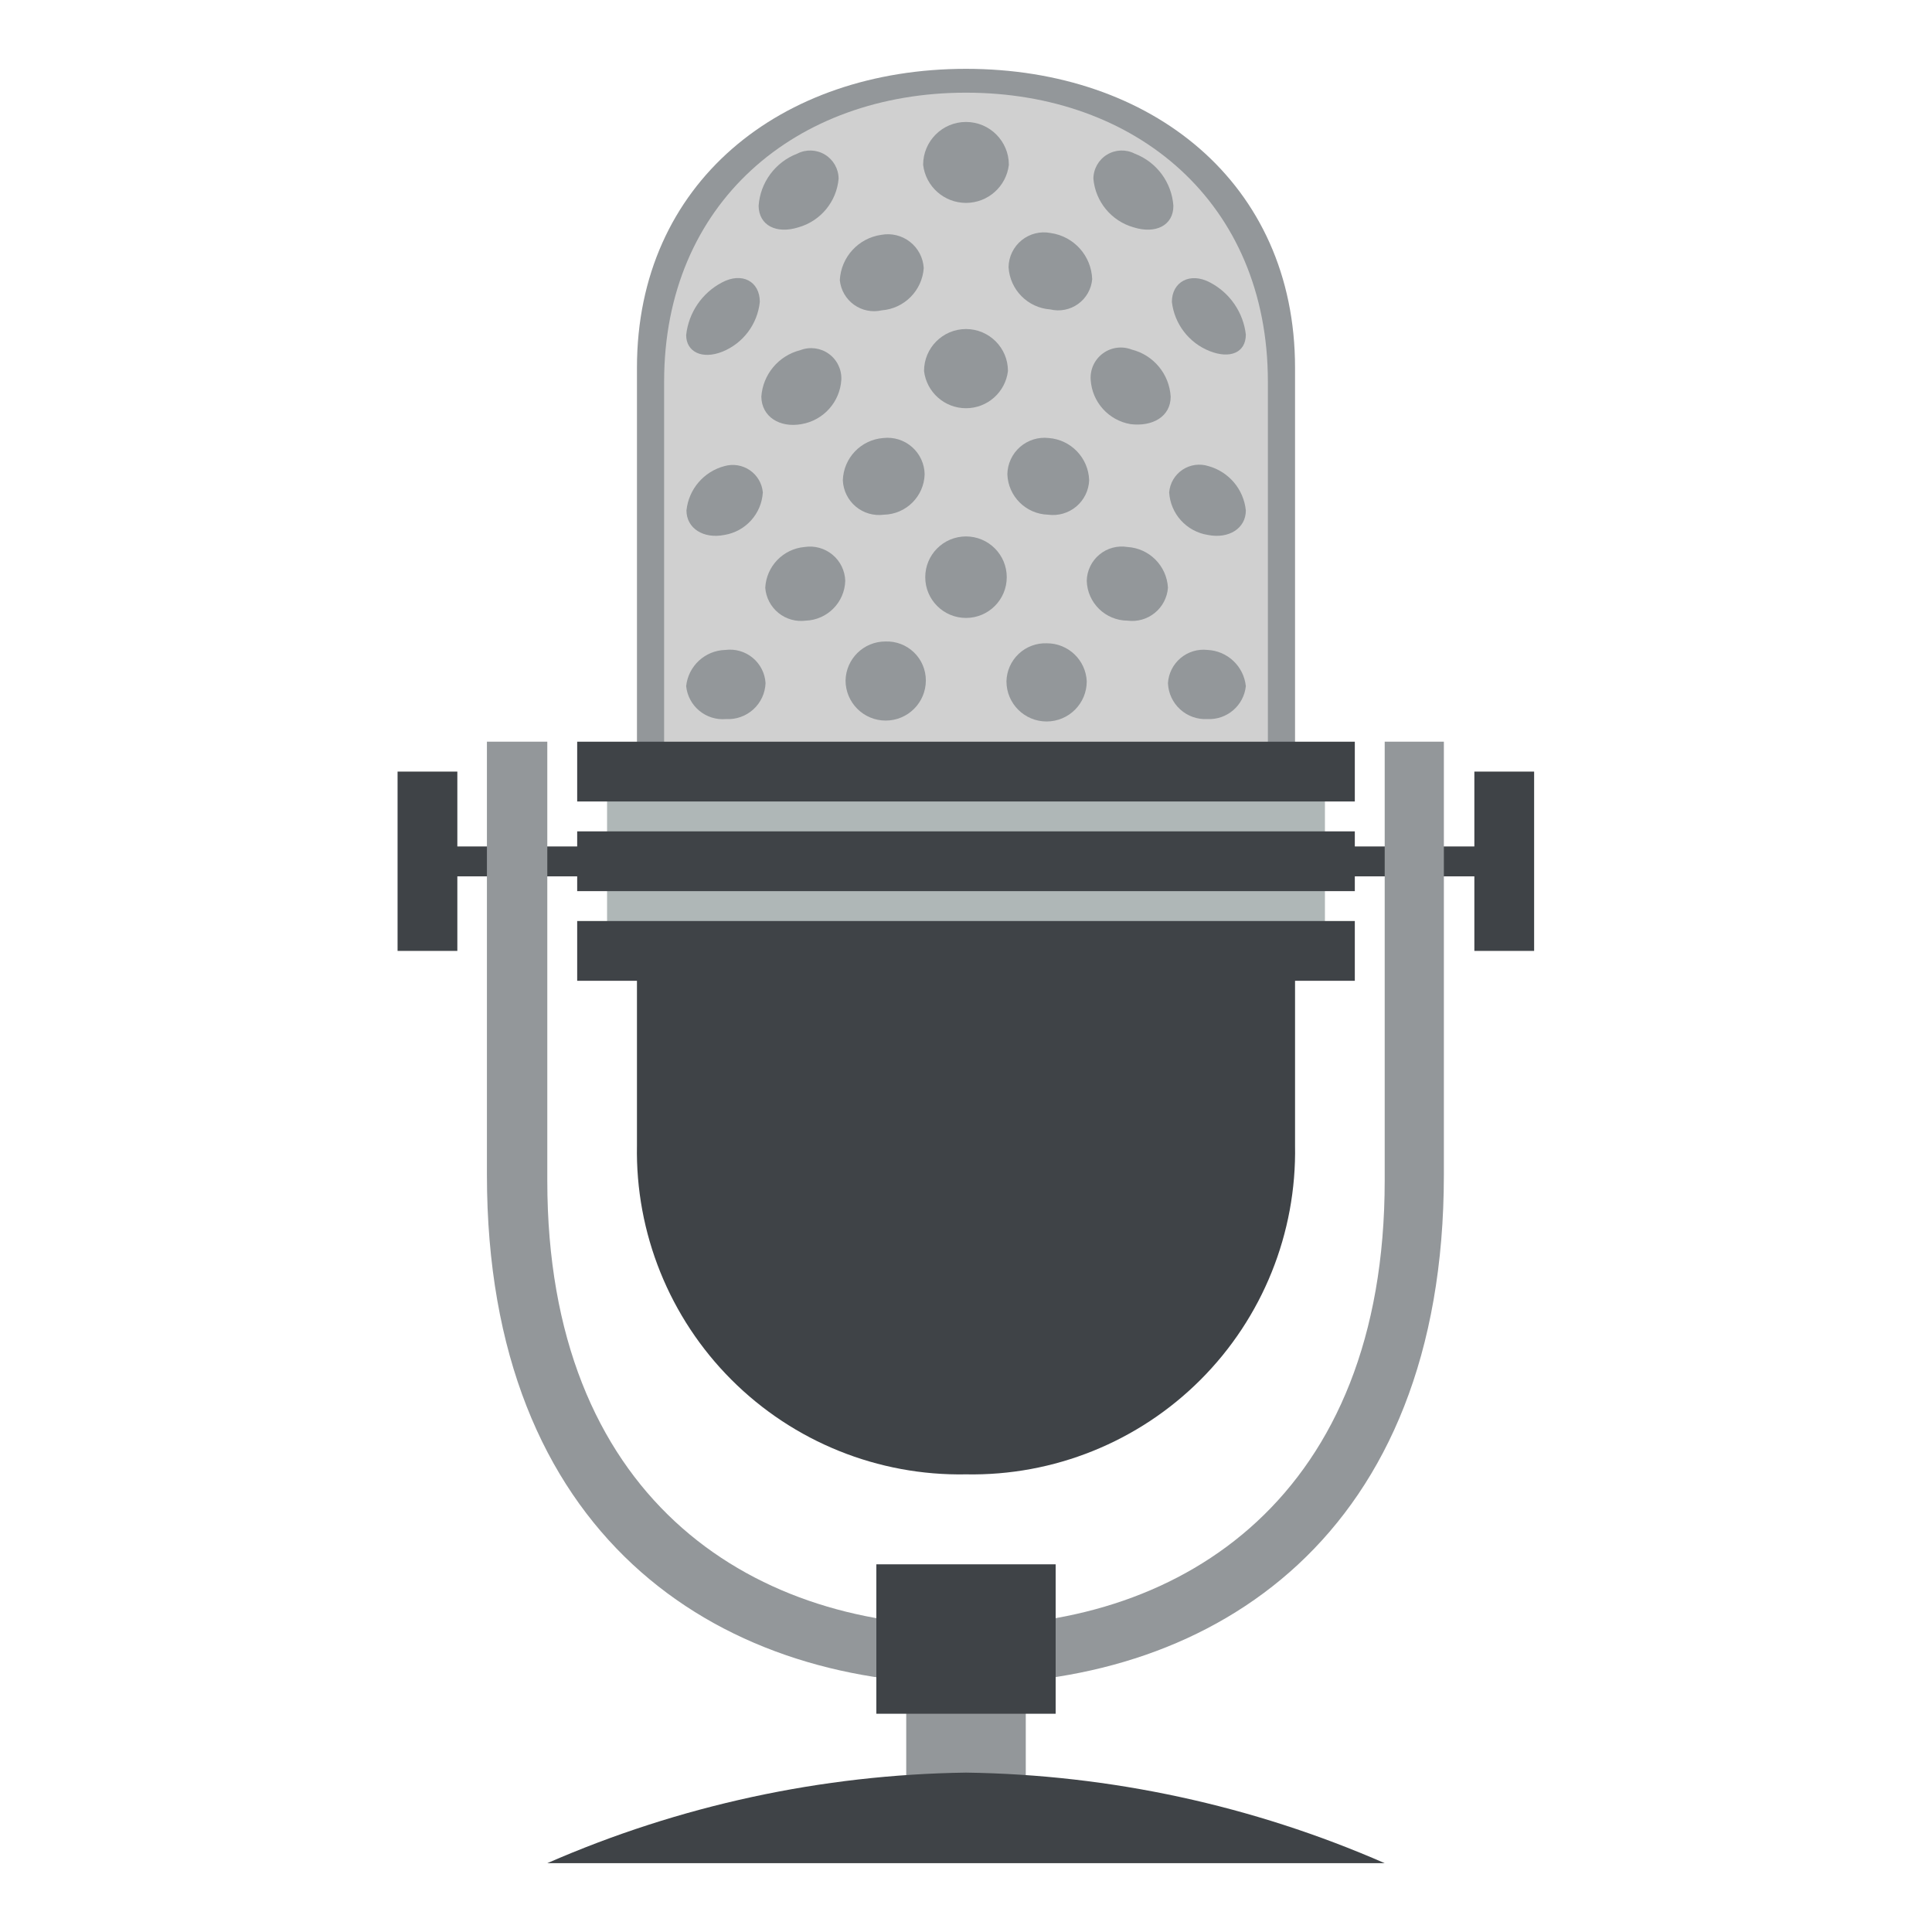
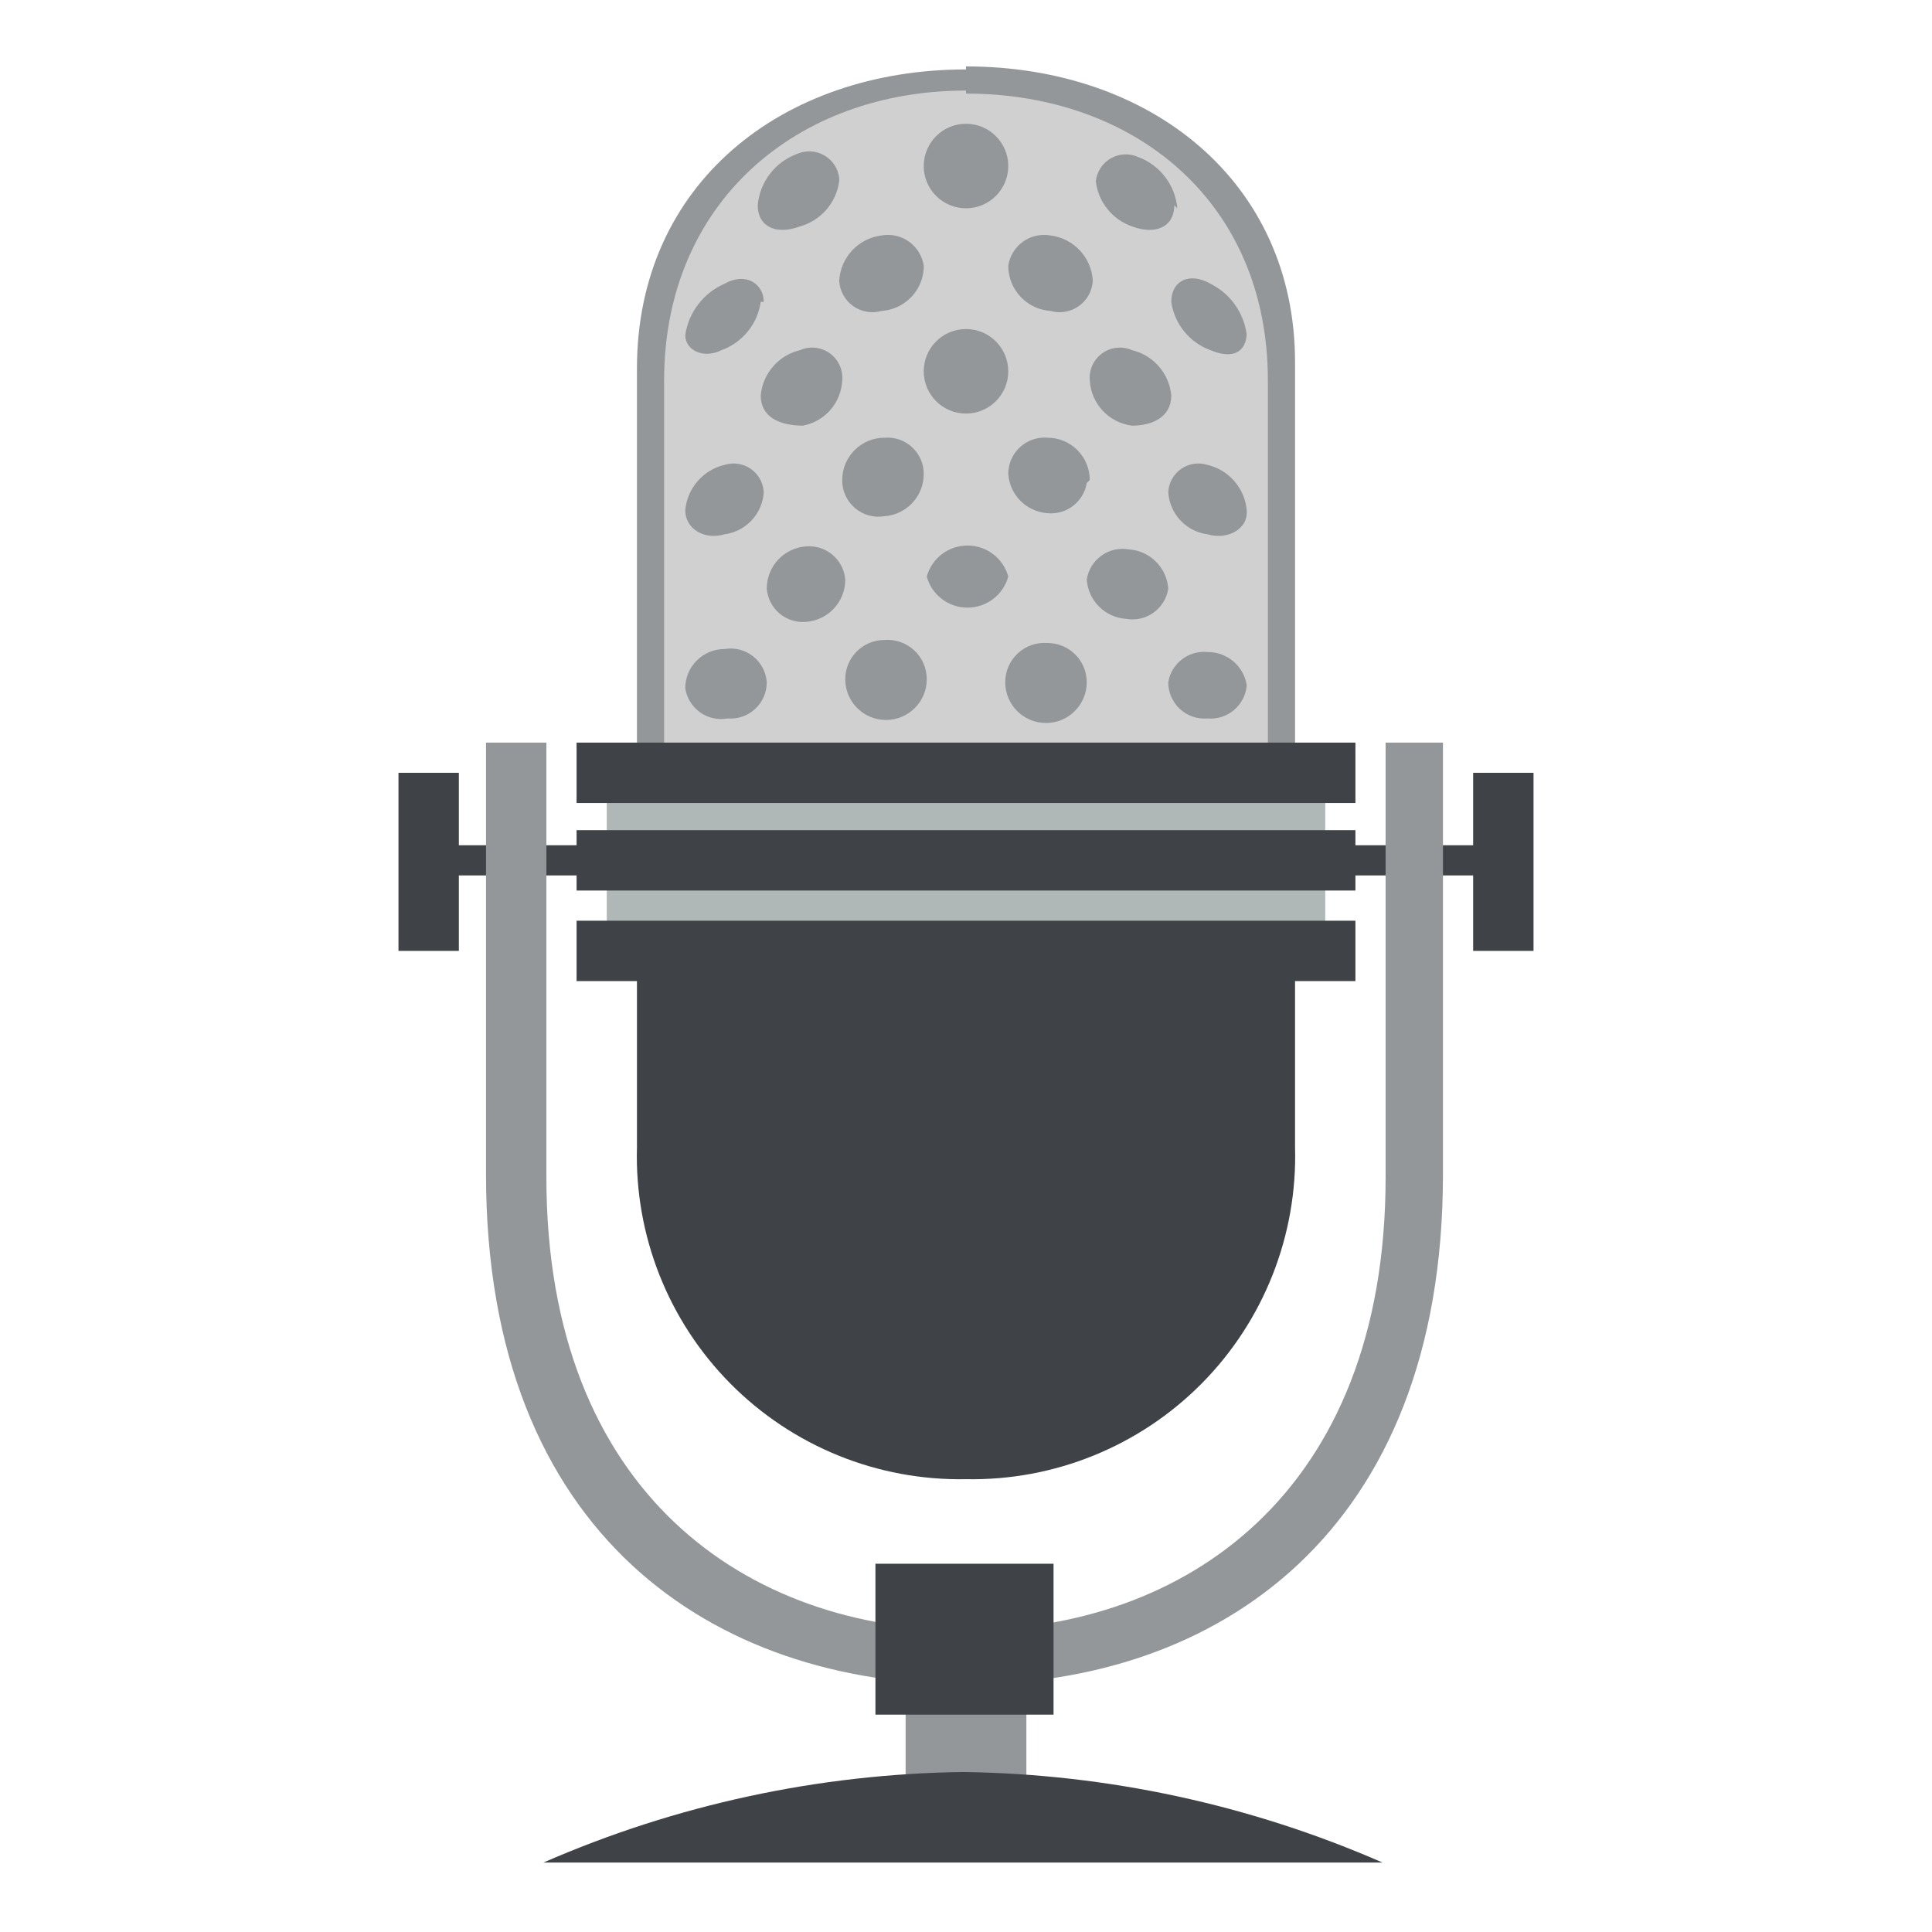
<svg xmlns="http://www.w3.org/2000/svg" id="Layer_1" data-name="Layer 1" viewBox="0 0 64 64">
  <defs>
-     <style>.cls-1{fill:#3f4347;}.cls-2{fill:#93979a;}.cls-3{fill:#d0d0d0;}.cls-4{fill:#afb7b7;}</style>
+     <style>
+       .cls-1{fill:#3f4347}.cls-2{fill:#93979a}
+     </style>
  </defs>
-   <rect class="cls-1" x="14.17" y="28.04" width="35.67" height="0.99" />
-   <path class="cls-2" d="M45.87,24.57V39.11c0,10.44-6.65,14.75-13.87,14.75S18.13,49.55,18.13,39.11V24.57h-2V38.92c0,11.93,7.59,16.86,15.85,16.86s15.85-4.93,15.85-16.86V24.57Z" />
-   <rect class="cls-2" x="30.02" y="55.78" width="3.96" height="3.96" />
-   <path class="cls-1" d="M21.1,25.11V37.94A10.7,10.7,0,0,0,32,48.84a10.7,10.7,0,0,0,10.9-10.9V25.11Z" />
-   <rect class="cls-1" x="29.03" y="51.82" width="5.94" height="4.95" />
-   <path class="cls-2" d="M32,2.28c-6.13,0-10.9,3.77-10.9,9.9V25.05l21.8.06V12.18C42.9,6.05,38.13,2.28,32,2.28Z" />
-   <path class="cls-3" d="M32,3.07c-5.63,0-10,3.65-10,9.57V25.05l20,.06V12.64C42,6.71,37.63,3.07,32,3.07Z" />
-   <path class="cls-1" d="M45.87,61.72H18.13a35.85,35.85,0,0,1,13.87-3A35.85,35.85,0,0,1,45.87,61.72Z" />
-   <rect class="cls-4" x="20.11" y="25.06" width="23.78" height="6.94" />
-   <rect class="cls-1" x="19.12" y="24.57" width="25.76" height="1.98" />
-   <rect class="cls-1" x="19.12" y="27.54" width="25.76" height="1.98" />
-   <rect class="cls-1" x="19.12" y="30.51" width="25.76" height="1.98" />
-   <rect class="cls-1" x="13.17" y="25.56" width="1.98" height="5.94" />
-   <rect class="cls-1" x="48.84" y="25.56" width="1.98" height="5.94" />
-   <path class="cls-2" d="M25.36,22.63a1.24,1.24,0,0,1-1.31,1.19,1.22,1.22,0,0,1-1.32-1.09,1.34,1.34,0,0,1,1.3-1.2A1.18,1.18,0,0,1,25.36,22.63Z" />
-   <path class="cls-2" d="M30.67,22.54a1.33,1.33,0,0,1-2.66,0,1.32,1.32,0,0,1,1.32-1.29A1.29,1.29,0,0,1,30.67,22.54Z" />
-   <path class="cls-2" d="M36,22.57a1.33,1.33,0,0,1-2.66,0,1.29,1.29,0,0,1,1.34-1.26A1.32,1.32,0,0,1,36,22.57Z" />
-   <path class="cls-2" d="M41.27,22.73A1.22,1.22,0,0,1,40,23.82a1.24,1.24,0,0,1-1.31-1.19A1.18,1.18,0,0,1,40,21.53,1.34,1.34,0,0,1,41.27,22.73Z" />
-   <path class="cls-2" d="M25.27,16.31A1.52,1.52,0,0,1,24,17.72c-.7.14-1.26-.22-1.26-.81A1.7,1.7,0,0,1,24,15.44,1,1,0,0,1,25.27,16.31Z" />
-   <path class="cls-2" d="M30.63,15.71a1.38,1.38,0,0,1-1.35,1.34,1.2,1.2,0,0,1-1.36-1.14,1.45,1.45,0,0,1,1.34-1.4A1.23,1.23,0,0,1,30.63,15.71Z" />
-   <path class="cls-2" d="M36.08,15.91a1.2,1.2,0,0,1-1.36,1.14,1.39,1.39,0,0,1-1.35-1.34,1.23,1.23,0,0,1,1.37-1.2A1.45,1.45,0,0,1,36.08,15.91Z" />
-   <path class="cls-2" d="M41.27,16.91c0,.59-.56.95-1.26.81a1.52,1.52,0,0,1-1.28-1.41,1,1,0,0,1,1.3-.87A1.7,1.7,0,0,1,41.27,16.91Z" />
-   <path class="cls-2" d="M28,19.24a1.36,1.36,0,0,1-1.31,1.32,1.19,1.19,0,0,1-1.34-1.09,1.43,1.43,0,0,1,1.3-1.35A1.17,1.17,0,0,1,28,19.24Z" />
-   <path class="cls-2" d="M33.35,19.12a1.35,1.35,0,0,1-2.7,0,1.35,1.35,0,0,1,2.7,0Z" />
-   <path class="cls-2" d="M38.69,19.47a1.19,1.19,0,0,1-1.34,1.09A1.36,1.36,0,0,1,36,19.24a1.16,1.16,0,0,1,1.35-1.12A1.43,1.43,0,0,1,38.69,19.47Z" />
-   <path class="cls-2" d="M27.87,12.58a1.59,1.59,0,0,1-1.32,1.47c-.73.13-1.32-.25-1.33-.91a1.71,1.71,0,0,1,1.29-1.54A1,1,0,0,1,27.87,12.58Z" />
-   <path class="cls-2" d="M33.39,12.29a1.4,1.4,0,0,1-2.78,0,1.39,1.39,0,0,1,2.78,0Z" />
-   <path class="cls-2" d="M38.78,13.14c0,.66-.6,1-1.33.91a1.59,1.59,0,0,1-1.32-1.47,1,1,0,0,1,1.36-1A1.71,1.71,0,0,1,38.78,13.14Z" />
-   <path class="cls-2" d="M25.17,10a2,2,0,0,1-1.24,1.65c-.68.27-1.2,0-1.2-.55a2.24,2.24,0,0,1,1.18-1.74C24.58,9,25.17,9.32,25.17,10Z" />
-   <path class="cls-2" d="M30.6,8.88a1.51,1.51,0,0,1-1.39,1.4,1.14,1.14,0,0,1-1.39-1,1.6,1.6,0,0,1,1.37-1.5A1.19,1.19,0,0,1,30.6,8.88Z" />
-   <path class="cls-2" d="M36.18,9.25a1.13,1.13,0,0,1-1.39,1,1.49,1.49,0,0,1-1.38-1.4,1.17,1.17,0,0,1,1.4-1.13A1.6,1.6,0,0,1,36.18,9.25Z" />
-   <path class="cls-2" d="M41.27,11.08c0,.6-.52.82-1.2.55A2,2,0,0,1,38.82,10c0-.66.6-1,1.27-.64A2.24,2.24,0,0,1,41.27,11.08Z" />
-   <path class="cls-2" d="M27.78,5.92a1.84,1.84,0,0,1-1.33,1.61c-.73.23-1.31-.06-1.32-.71a2,2,0,0,1,1.28-1.73A.94.94,0,0,1,27.78,5.92Z" />
-   <path class="cls-2" d="M33.42,5.46a1.43,1.43,0,0,1-2.84,0,1.42,1.42,0,0,1,2.84,0Z" />
-   <path class="cls-2" d="M38.87,6.82c0,.65-.59.94-1.32.71a1.84,1.84,0,0,1-1.33-1.61.94.94,0,0,1,1.37-.83A2,2,0,0,1,38.87,6.82Z" />
+   <path class="cls-1" d="M14.2 28h35.7v1H14.2z" />
+   <path class="cls-2" d="M45.9 24.6V39C45.9 49.5 39.2 54 32 54S18.1 49.5 18.1 39V24.6h-2v14.3c0 12 7.6 16.9 15.9 16.9s15.8-5 15.8-16.9V24.6z" />
+   <path class="cls-2" d="M30 55.8h4v4h-4z" />
+   <path class="cls-1" d="M21.1 25.1V38A10.7 10.7 0 0 0 32 49a10.7 10.7 0 0 0 10.9-11V25.1zM29 51.8h5.9v5H29z" />
+   <path class="cls-2" d="M32 2.3c-6.1 0-10.9 3.8-10.9 9.9V25h21.8v-13c0-6-4.8-9.8-10.9-9.8z" />
+   <path d="M32 3c-5.6 0-10 3.7-10 9.6v12.5h20V12.6c0-5.9-4.4-9.5-10-9.5z" fill="#d0d0d0" />
+   <path class="cls-1" d="M45.9 61.7H18a35.9 35.9 0 0 1 13.9-3 35.9 35.9 0 0 1 13.9 3z" />
+   <path fill="#afb7b7" d="M20.1 25.1h23.8V32H20.1z" />
+   <path class="cls-1" d="M19.1 24.6h25.8v2H19.1zM19.1 27.5h25.8v2H19.1zM19.1 30.5h25.8v2H19.1zM13.2 25.6h2v5.9h-2zM48.8 25.6h2v5.9h-2z" />
+   <path class="cls-2" d="M25.4 22.6a1.2 1.2 0 0 1-1.3 1.2 1.2 1.2 0 0 1-1.4-1 1.3 1.3 0 0 1 1.3-1.3 1.2 1.2 0 0 1 1.4 1.1zM30.7 22.5a1.3 1.3 0 0 1-2.7 0 1.3 1.3 0 0 1 1.3-1.3 1.3 1.3 0 0 1 1.4 1.3zM36 22.6a1.3 1.3 0 0 1-2.7 0 1.3 1.3 0 0 1 1.4-1.3 1.3 1.3 0 0 1 1.3 1.3zM41.3 22.7a1.2 1.2 0 0 1-1.3 1.1 1.2 1.2 0 0 1-1.3-1.2 1.2 1.2 0 0 1 1.3-1 1.3 1.3 0 0 1 1.3 1.1zM25.3 16.3a1.5 1.5 0 0 1-1.3 1.4c-.7.2-1.3-.2-1.3-.8a1.7 1.7 0 0 1 1.3-1.5 1 1 0 0 1 1.3 1zM30.6 15.7a1.4 1.4 0 0 1-1.3 1.4 1.2 1.2 0 0 1-1.4-1.2 1.4 1.4 0 0 1 1.4-1.4 1.2 1.2 0 0 1 1.3 1.2zM36 16a1.2 1.2 0 0 1-1.3 1 1.4 1.4 0 0 1-1.3-1.3 1.2 1.2 0 0 1 1.3-1.2 1.4 1.4 0 0 1 1.4 1.4zM41.3 17c0 .5-.6.9-1.3.7a1.5 1.5 0 0 1-1.3-1.4 1 1 0 0 1 1.3-.9 1.7 1.7 0 0 1 1.3 1.5zM28 19.2a1.4 1.4 0 0 1-1.3 1.4 1.2 1.2 0 0 1-1.3-1.1 1.4 1.4 0 0 1 1.3-1.4 1.2 1.2 0 0 1 1.3 1.1zM33.4 19.1a1.4 1.4 0 0 1-2.7 0 1.4 1.4 0 0 1 2.7 0zM38.7 19.5a1.2 1.2 0 0 1-1.4 1 1.4 1.4 0 0 1-1.3-1.3 1.2 1.2 0 0 1 1.4-1 1.4 1.4 0 0 1 1.3 1.3zM27.9 12.6a1.6 1.6 0 0 1-1.3 1.5c-.8 0-1.4-.3-1.4-1a1.7 1.7 0 0 1 1.3-1.5 1 1 0 0 1 1.4 1zM33.4 12.3a1.4 1.4 0 0 1-2.8 0 1.4 1.4 0 0 1 2.8 0zM38.8 13.1c0 .7-.6 1-1.3 1a1.6 1.6 0 0 1-1.4-1.5 1 1 0 0 1 1.4-1 1.7 1.7 0 0 1 1.3 1.5zM25.2 10a2 2 0 0 1-1.3 1.6c-.6.3-1.2 0-1.2-.5A2.2 2.2 0 0 1 24 9.4c.7-.4 1.3 0 1.3.6zM30.6 8.9a1.5 1.5 0 0 1-1.4 1.4 1.1 1.1 0 0 1-1.4-1 1.6 1.6 0 0 1 1.4-1.5 1.2 1.2 0 0 1 1.4 1zM36.2 9.3a1.1 1.1 0 0 1-1.4 1 1.5 1.5 0 0 1-1.4-1.5 1.2 1.2 0 0 1 1.4-1 1.6 1.6 0 0 1 1.4 1.5zM41.3 11c0 .7-.5.9-1.2.6a2 2 0 0 1-1.3-1.6c0-.7.6-1 1.3-.6a2.2 2.2 0 0 1 1.2 1.7zM27.8 6a1.8 1.8 0 0 1-1.3 1.5c-.8.3-1.4 0-1.4-.7a2 2 0 0 1 1.3-1.7 1 1 0 0 1 1.4.8zM33.4 5.5a1.4 1.4 0 0 1-2.8 0 1.4 1.4 0 0 1 2.8 0zM38.9 6.8c0 .7-.6 1-1.4.7A1.8 1.8 0 0 1 36.3 6a1 1 0 0 1 1.4-.8 2 2 0 0 1 1.3 1.7z" />
</svg>
